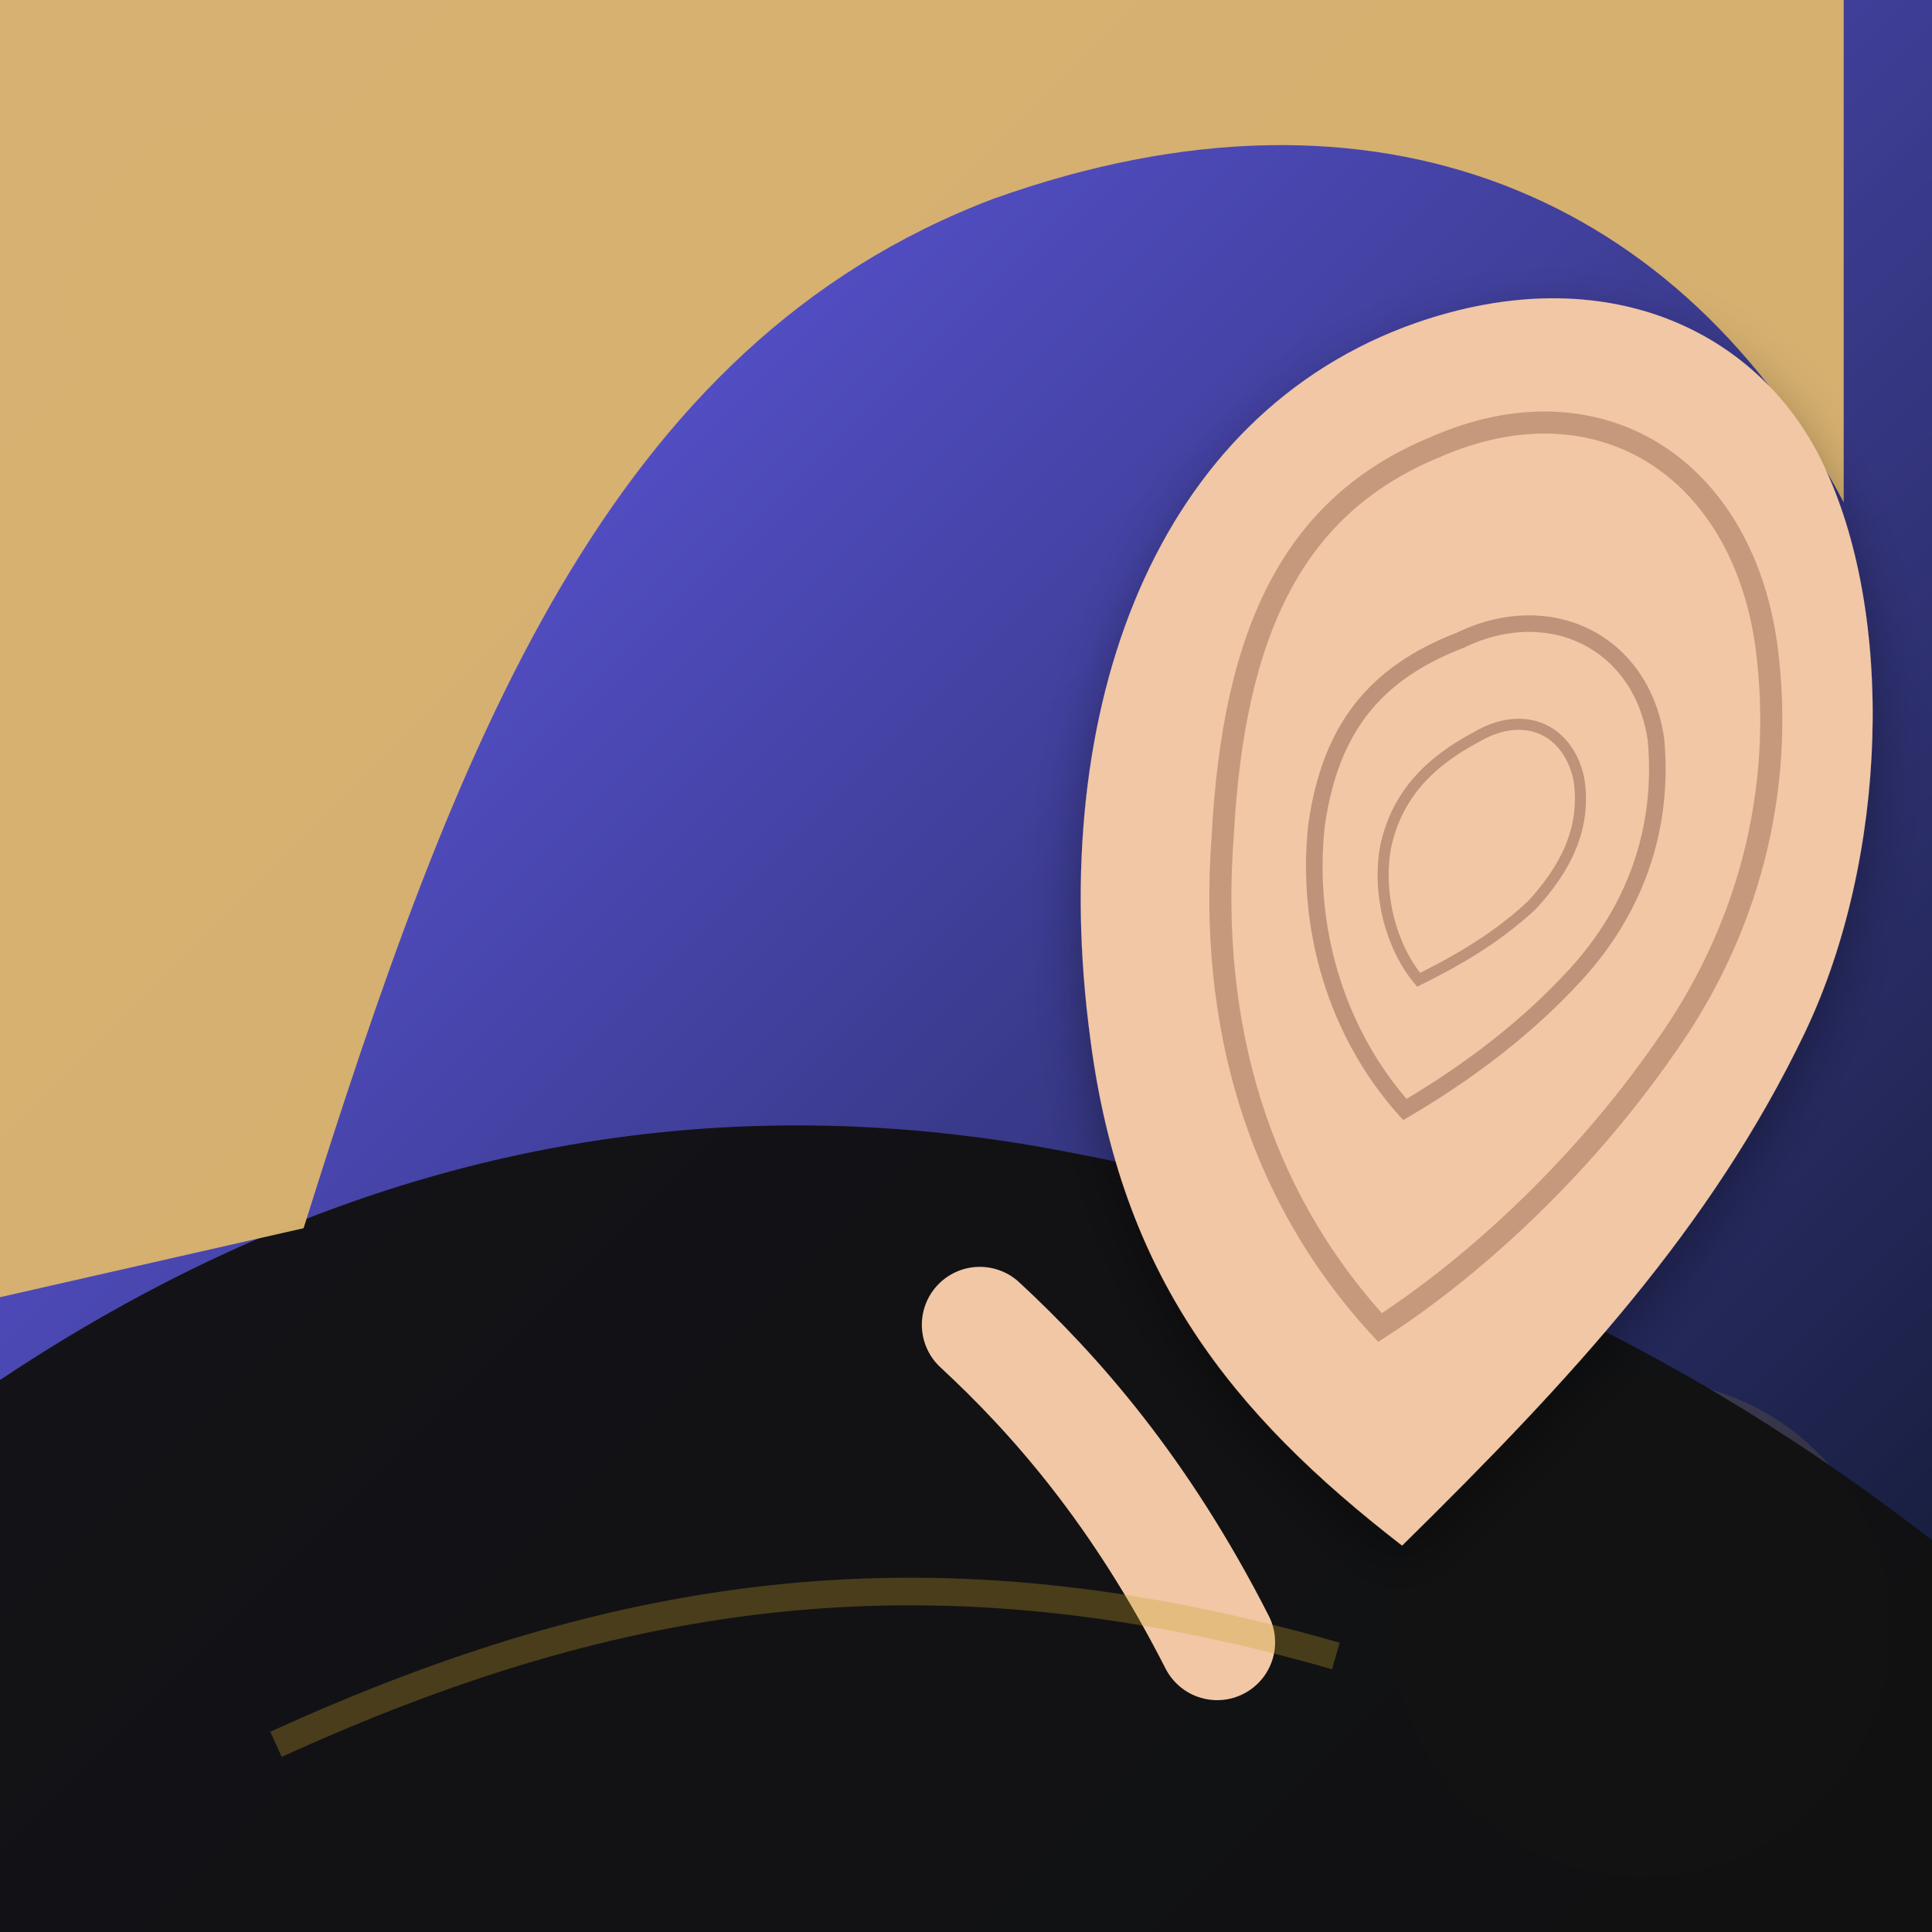
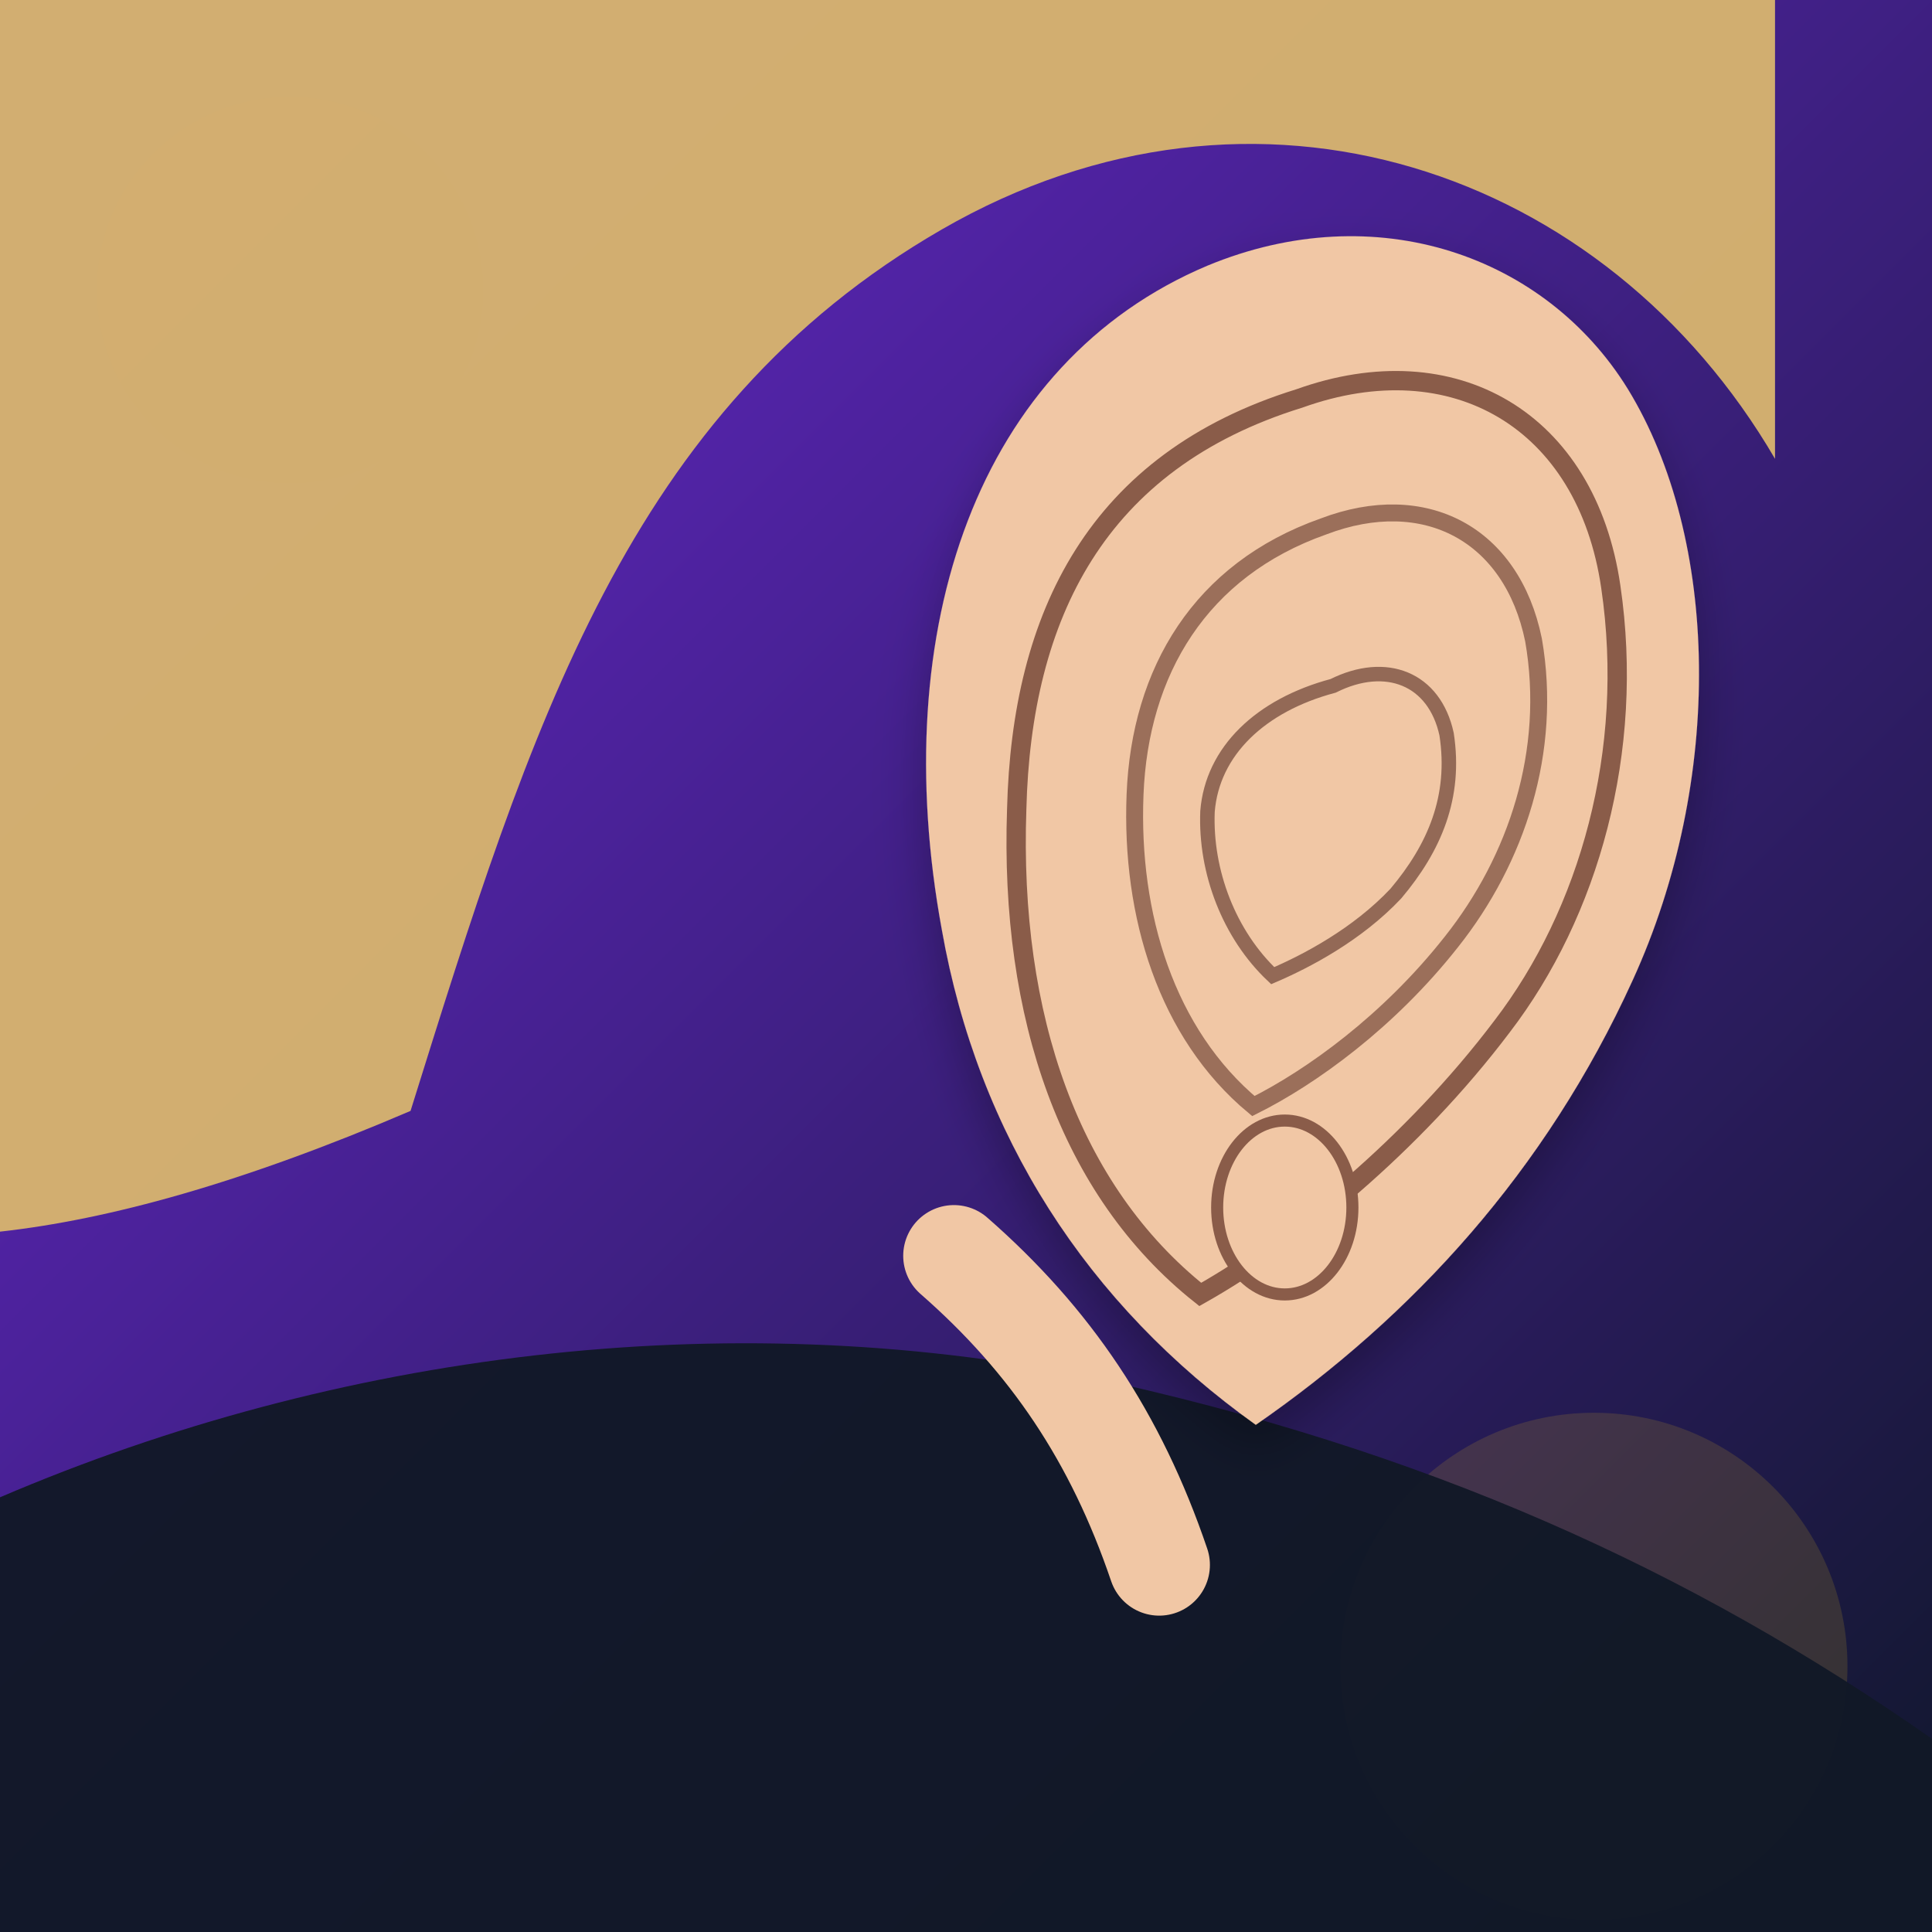
- <svg xmlns="http://www.w3.org/2000/svg" width="700" height="700" viewBox="0 0 700 700">
+ <svg xmlns="http://www.w3.org/2000/svg" width="800" height="800" viewBox="0 0 800 800">
  <defs>
-     <linearGradient id="g" x1="0" y1="0" x2="1" y2="1">
-       <stop offset="0%" stop-color="#6c63ff" />
+     <linearGradient id="bg" x1="0" y1="0" x2="1" y2="1">
+       <stop offset="0%" stop-color="#6d28d9" />
      <stop offset="100%" stop-color="#0f172a" />
    </linearGradient>
    <filter id="sh" x="-20%" y="-20%" width="140%" height="140%">
-       <feDropShadow dx="0" dy="8" stdDeviation="10" flood-opacity="0.35" />
+       <feDropShadow dx="0" dy="10" stdDeviation="10" flood-opacity="0.28" />
    </filter>
  </defs>
-   <rect width="700" height="700" fill="url(#g)" />
-   <circle cx="95" cy="110" r="72" fill="#c9a227" opacity="0.20" />
-   <circle cx="595" cy="590" r="90" fill="#c9a227" opacity="0.14" />
-   <path d="M0 500 C120 420 250 390 390 418 C515 442 612 490 700 558 L700 700 L0 700 Z" fill="#111111" opacity="0.96" />
-   <path d="M110 445 C165 270 220 125 360 72 C500 22 610 72 668 182 L668 0 L0 0 L0 470 Z" fill="#d8b26e" opacity="0.98" />
-   <path d="M508 560 C446 512 406 462 395 376 C379 256 419 150 513 117 C582 93 637 120 660 167 C687 222 684 311 654 374 C620 445 569 500 508 560 Z" fill="#f1c7a5" filter="url(#sh)" />
-   <path d="M520 162 C579 136 631 169 640 234 C647 287 633 338 603 380 C571 426 531 461 500 481 C455 432 438 370 443 303 C447 228 469 183 520 162 Z" fill="none" stroke="#9b6c55" stroke-width="8.0" opacity="0.50" />
-   <path d="M529 232 C562 216 595 233 600 268 C603 301 592 330 571 353 C550 376 526 392 509 402 C484 374 473 336 477 299 C482 264 498 244 529 232 Z" fill="none" stroke="#815444" stroke-width="6.0" opacity="0.45" />
-   <path d="M535 267 C552 257 568 264 572 282 C575 300 567 315 555 328 C541 341 526 349 514 355 C504 343 499 324 502 307 C506 288 518 276 535 267 Z" fill="none" stroke="#6e4638" stroke-width="4.0" opacity="0.40" />
-   <path d="M355 480 C382 505 413 540 441 595" fill="none" stroke="#f1c7a5" stroke-width="42" stroke-linecap="round" />
-   <path d="M100 632 C225 575 338 558 484 600" fill="none" stroke="#c9a227" stroke-width="10" opacity="0.30" />
+   <rect width="800" height="800" fill="url(#bg)" />
+   <circle cx="120" cy="120" r="80" fill="#facc15" opacity="0.20" />
+   <circle cx="660" cy="690" r="105" fill="#facc15" opacity="0.14" />
+   <path d="M0 620 C140 560 300 540 450 570 C590 600 700 650 800 720 L800 800 L0 800 Z" fill="#111827" opacity="0.96" />
+   <path d="M170 460 C220 300 260 170 390 95 C520 20 665 70 735 190 L735 0 L0 0 L0 510 C45 505 100 490 170 460 Z" fill="#d4b06f" opacity="0.98" />
+   <path d="M520 590 C450 540 405 470 390 385 C367 260 405 150 500 110 C570 81 640 106 674 161 C712 223 714 323 676 406 C640 485 585 545 520 590 Z" fill="#f1c7a5" filter="url(#sh)" />
+   <path d="M538 165 C602 142 657 174 667 243 C677 311 658 378 622 425 C585 474 536 514 497 536 C443 493 418 421 421 335 C423 255 454 191 538 165 Z" fill="#f1c7a5" stroke="#8a5c49" stroke-width="8" />
+   <path d="M548 218 C590 202 626 221 635 265 C643 311 628 356 601 390 C575 423 543 446 519 458 C483 428 468 379 470 329 C472 278 497 236 548 218 Z" fill="none" stroke="#7a4d3d" stroke-width="7" opacity="0.72" />
+   <path d="M552 284 C574 273 594 281 599 304 C603 330 594 351 578 370 C562 387 541 398 527 404 C509 387 499 361 500 336 C502 311 522 292 552 284 Z" fill="none" stroke="#6b4235" stroke-width="6" opacity="0.7" />
+   <ellipse cx="532" cy="500" rx="28" ry="36" fill="#f1c7a5" stroke="#8a5c49" stroke-width="5" />
+   <path d="M395 520 C435 555 462 595 480 648" fill="none" stroke="#f1c7a5" stroke-width="42" stroke-linecap="round" />
</svg>
